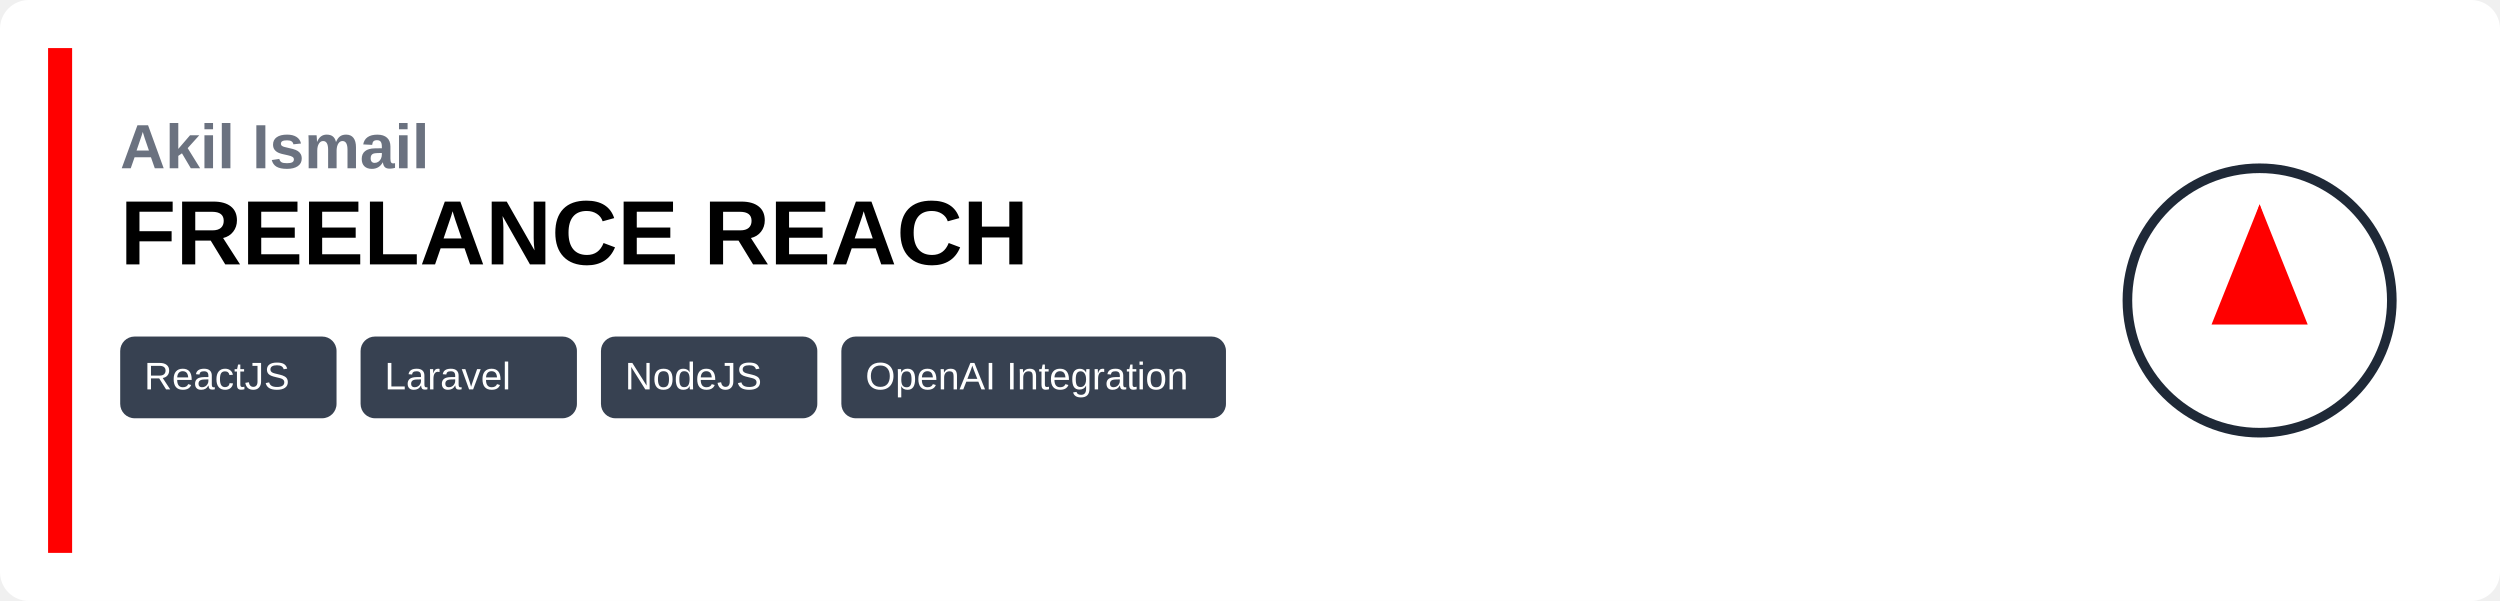
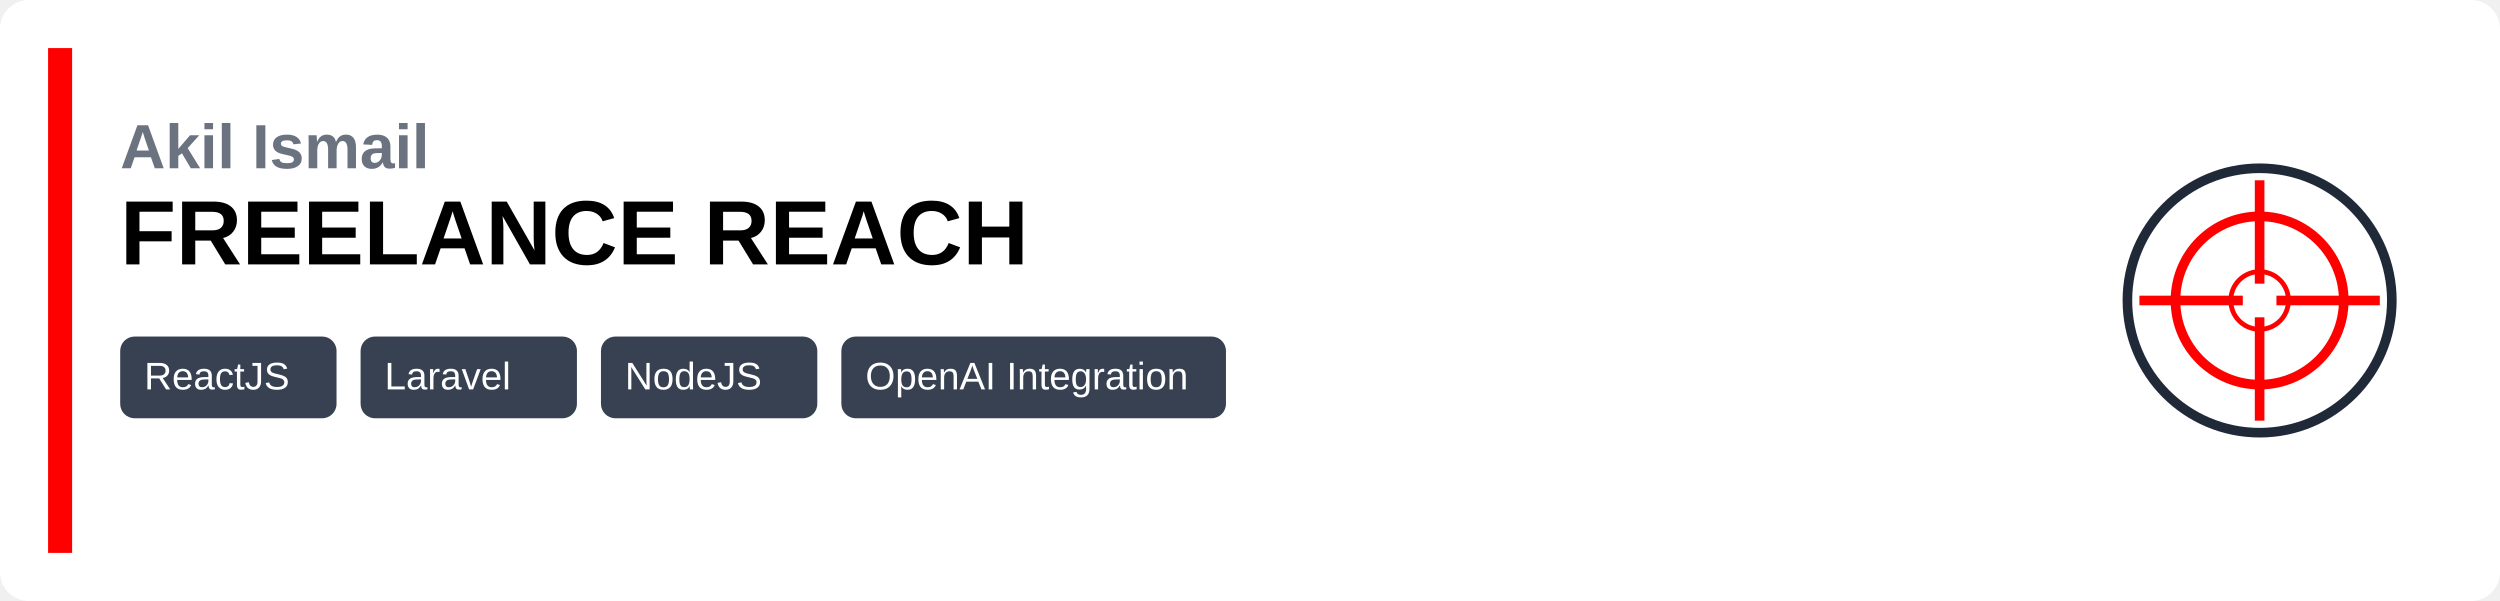
<svg xmlns="http://www.w3.org/2000/svg" width="1040" height="250" viewBox="0 0 1040 250">
  <rect width="1040" height="250" rx="12" ry="12" fill="#ffffff" />
  <rect x="20" y="20" width="10" height="210" fill="#FF0000" />
  <text x="50" y="70" font-family="Arial, sans-serif" font-size="26" fill="#6B7280" font-weight="bold">Akil Ismail</text>
  <text x="50" y="110" font-family="Arial, sans-serif" font-size="38" fill="#000" font-weight="bold">FREELANCE REACH</text>
  <rect x="50" y="140" width="90" height="34" rx="6" fill="#374151" />
  <text x="60" y="162" font-family="Arial, sans-serif" font-size="16" fill="#fff">ReactJS</text>
  <rect x="150" y="140" width="90" height="34" rx="6" fill="#374151" />
  <text x="160" y="162" font-family="Arial, sans-serif" font-size="16" fill="#fff">Laravel</text>
  <rect x="250" y="140" width="90" height="34" rx="6" fill="#374151" />
  <text x="260" y="162" font-family="Arial, sans-serif" font-size="16" fill="#fff">NodeJS</text>
  <rect x="350" y="140" width="160" height="34" rx="6" fill="#374151" />
  <text x="360" y="162" font-family="Arial, sans-serif" font-size="16" fill="#fff">OpenAI Integration</text>
  <circle cx="940" cy="125" r="55" fill="#fff" stroke="#1F2937" stroke-width="4" />
-   <path d="M940 85 L960 135 L920 135 Z" fill="#ff0000" />
-   <path d="M940 85 L955 130 L925 130 Z" fill="#ff0000" />
+   <circle cx="940" cy="125" r="35" fill="none" stroke="#ff0000" stroke-width="4" />
+   <circle cx="940" cy="125" r="12" fill="none" stroke="#ff0000" stroke-width="2" />
+   <line x1="940" y1="75" x2="940" y2="118" stroke="#ff0000" stroke-width="4" />
+   <line x1="940" y1="132" x2="940" y2="175" stroke="#ff0000" stroke-width="4" />
+   <line x1="890" y1="125" x2="933" y2="125" stroke="#ff0000" stroke-width="4" />
+   <line x1="947" y1="125" x2="990" y2="125" stroke="#ff0000" stroke-width="4" />
</svg>
